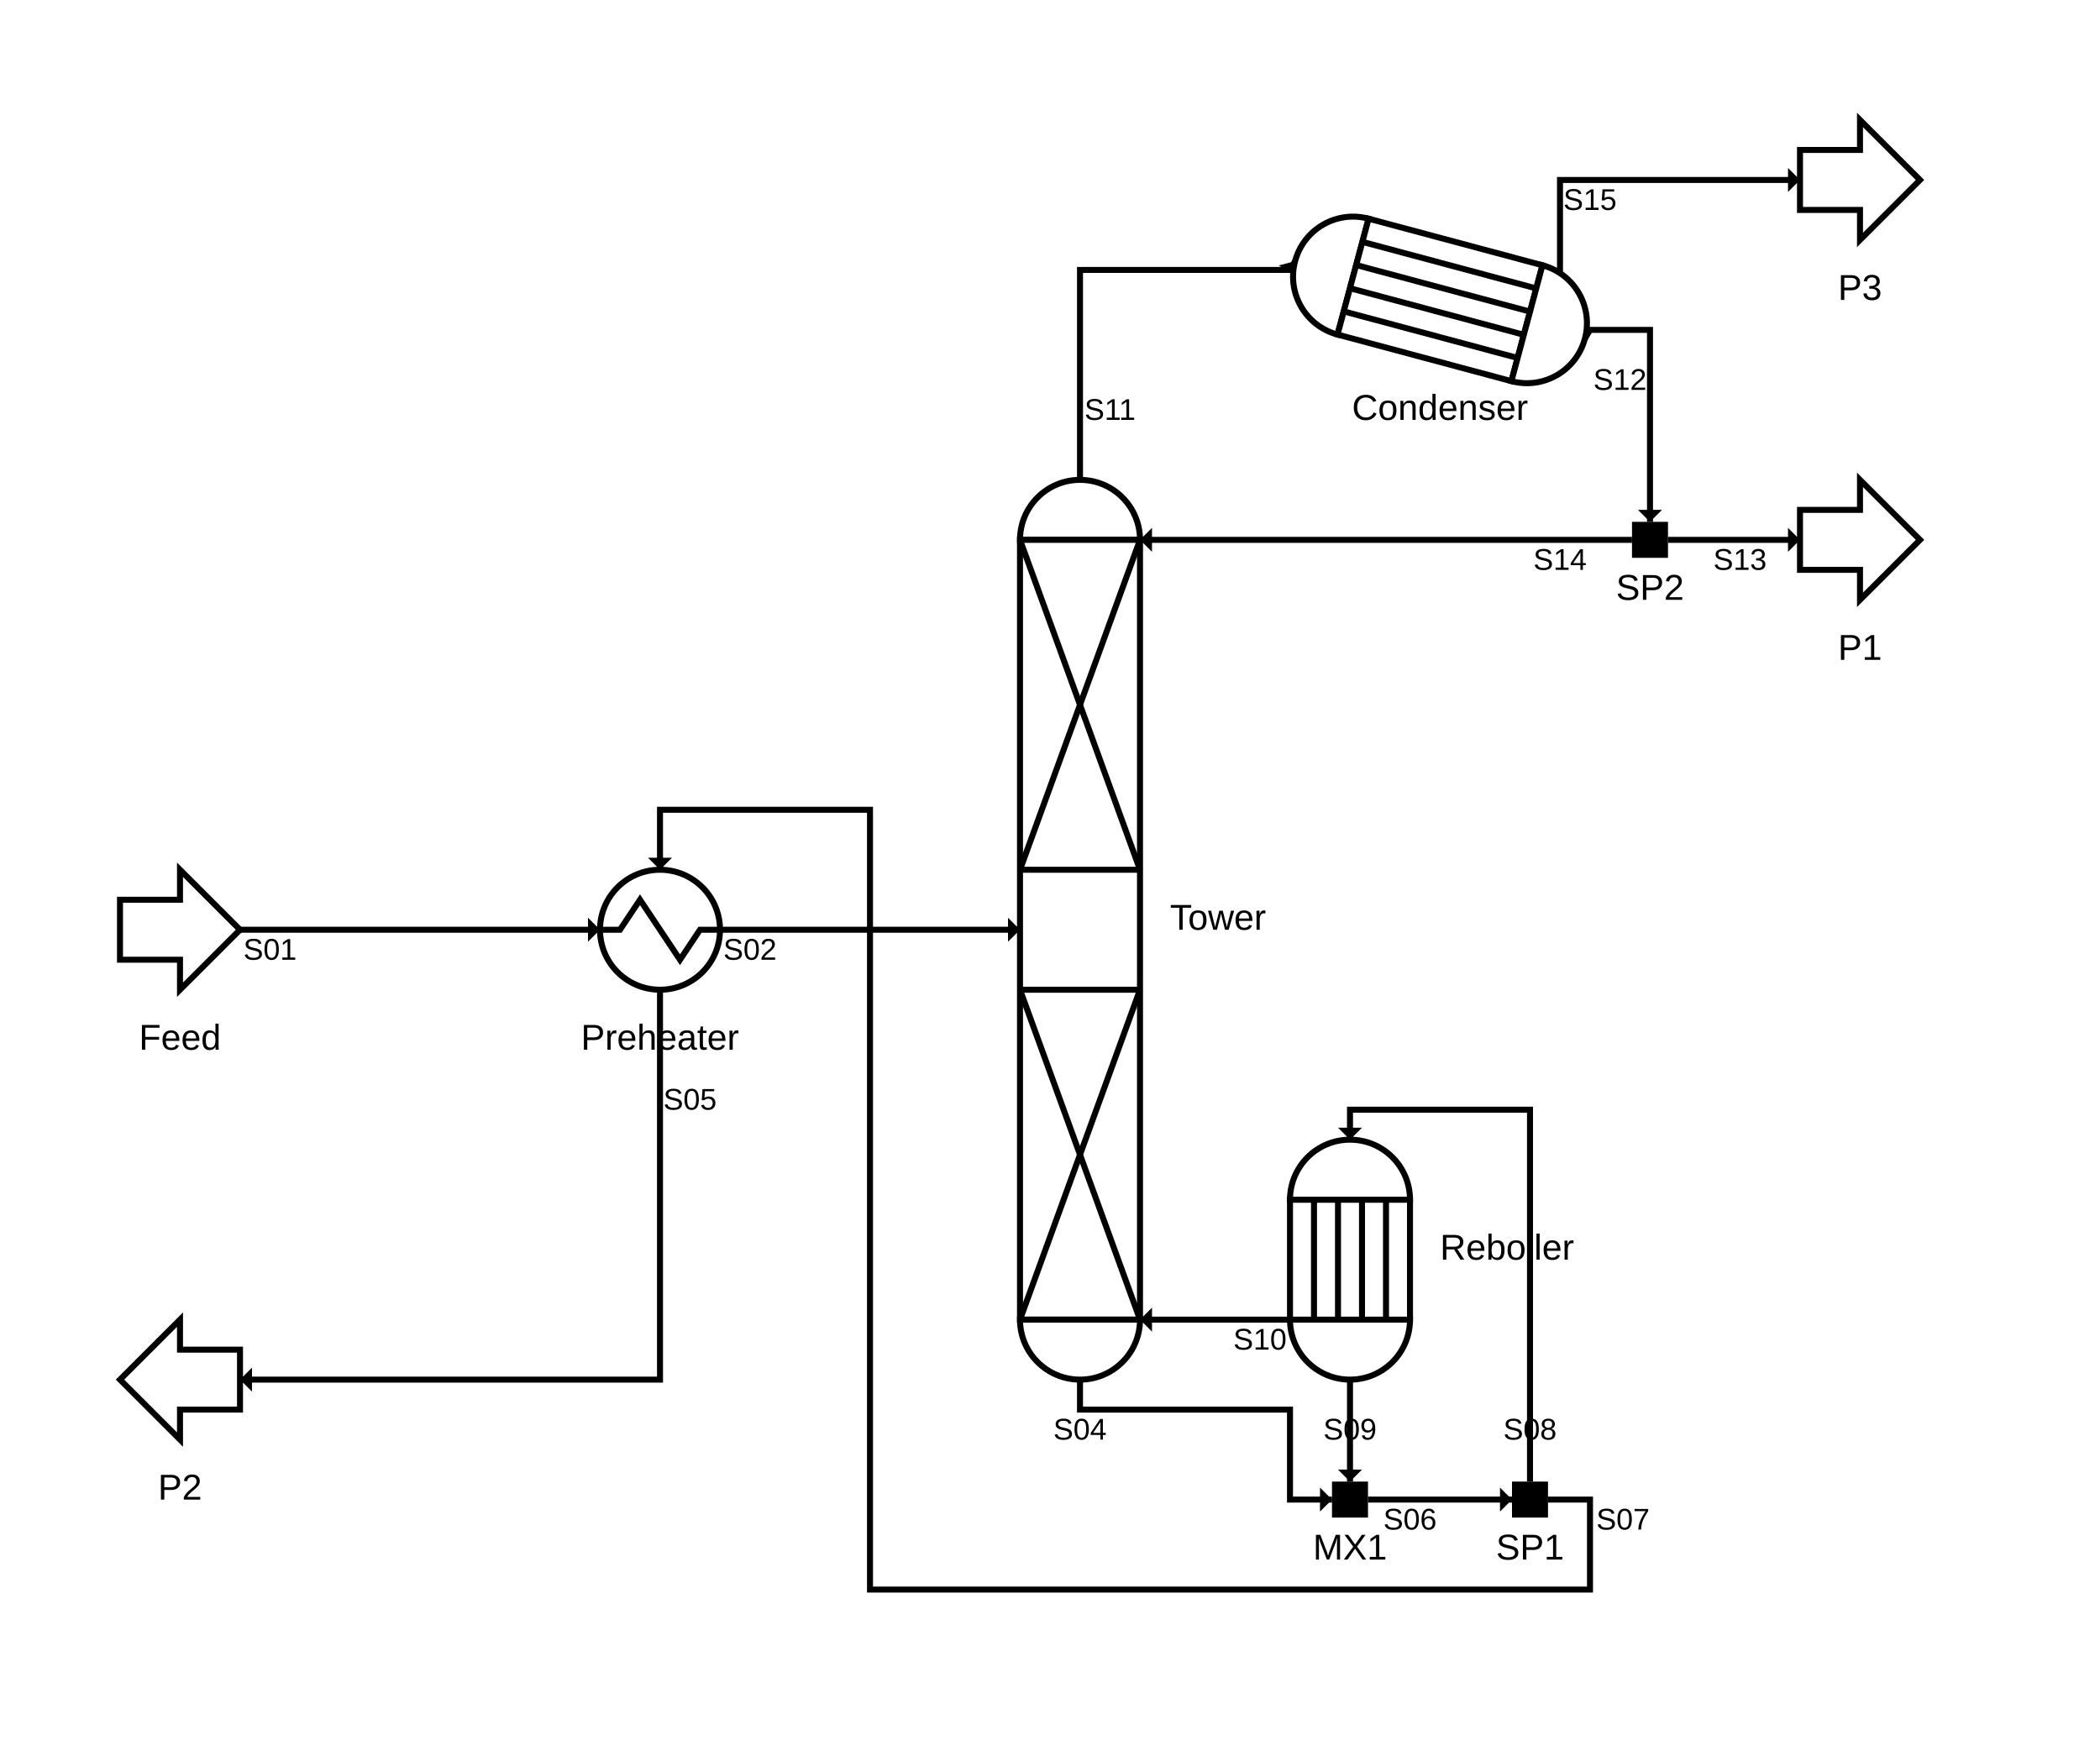
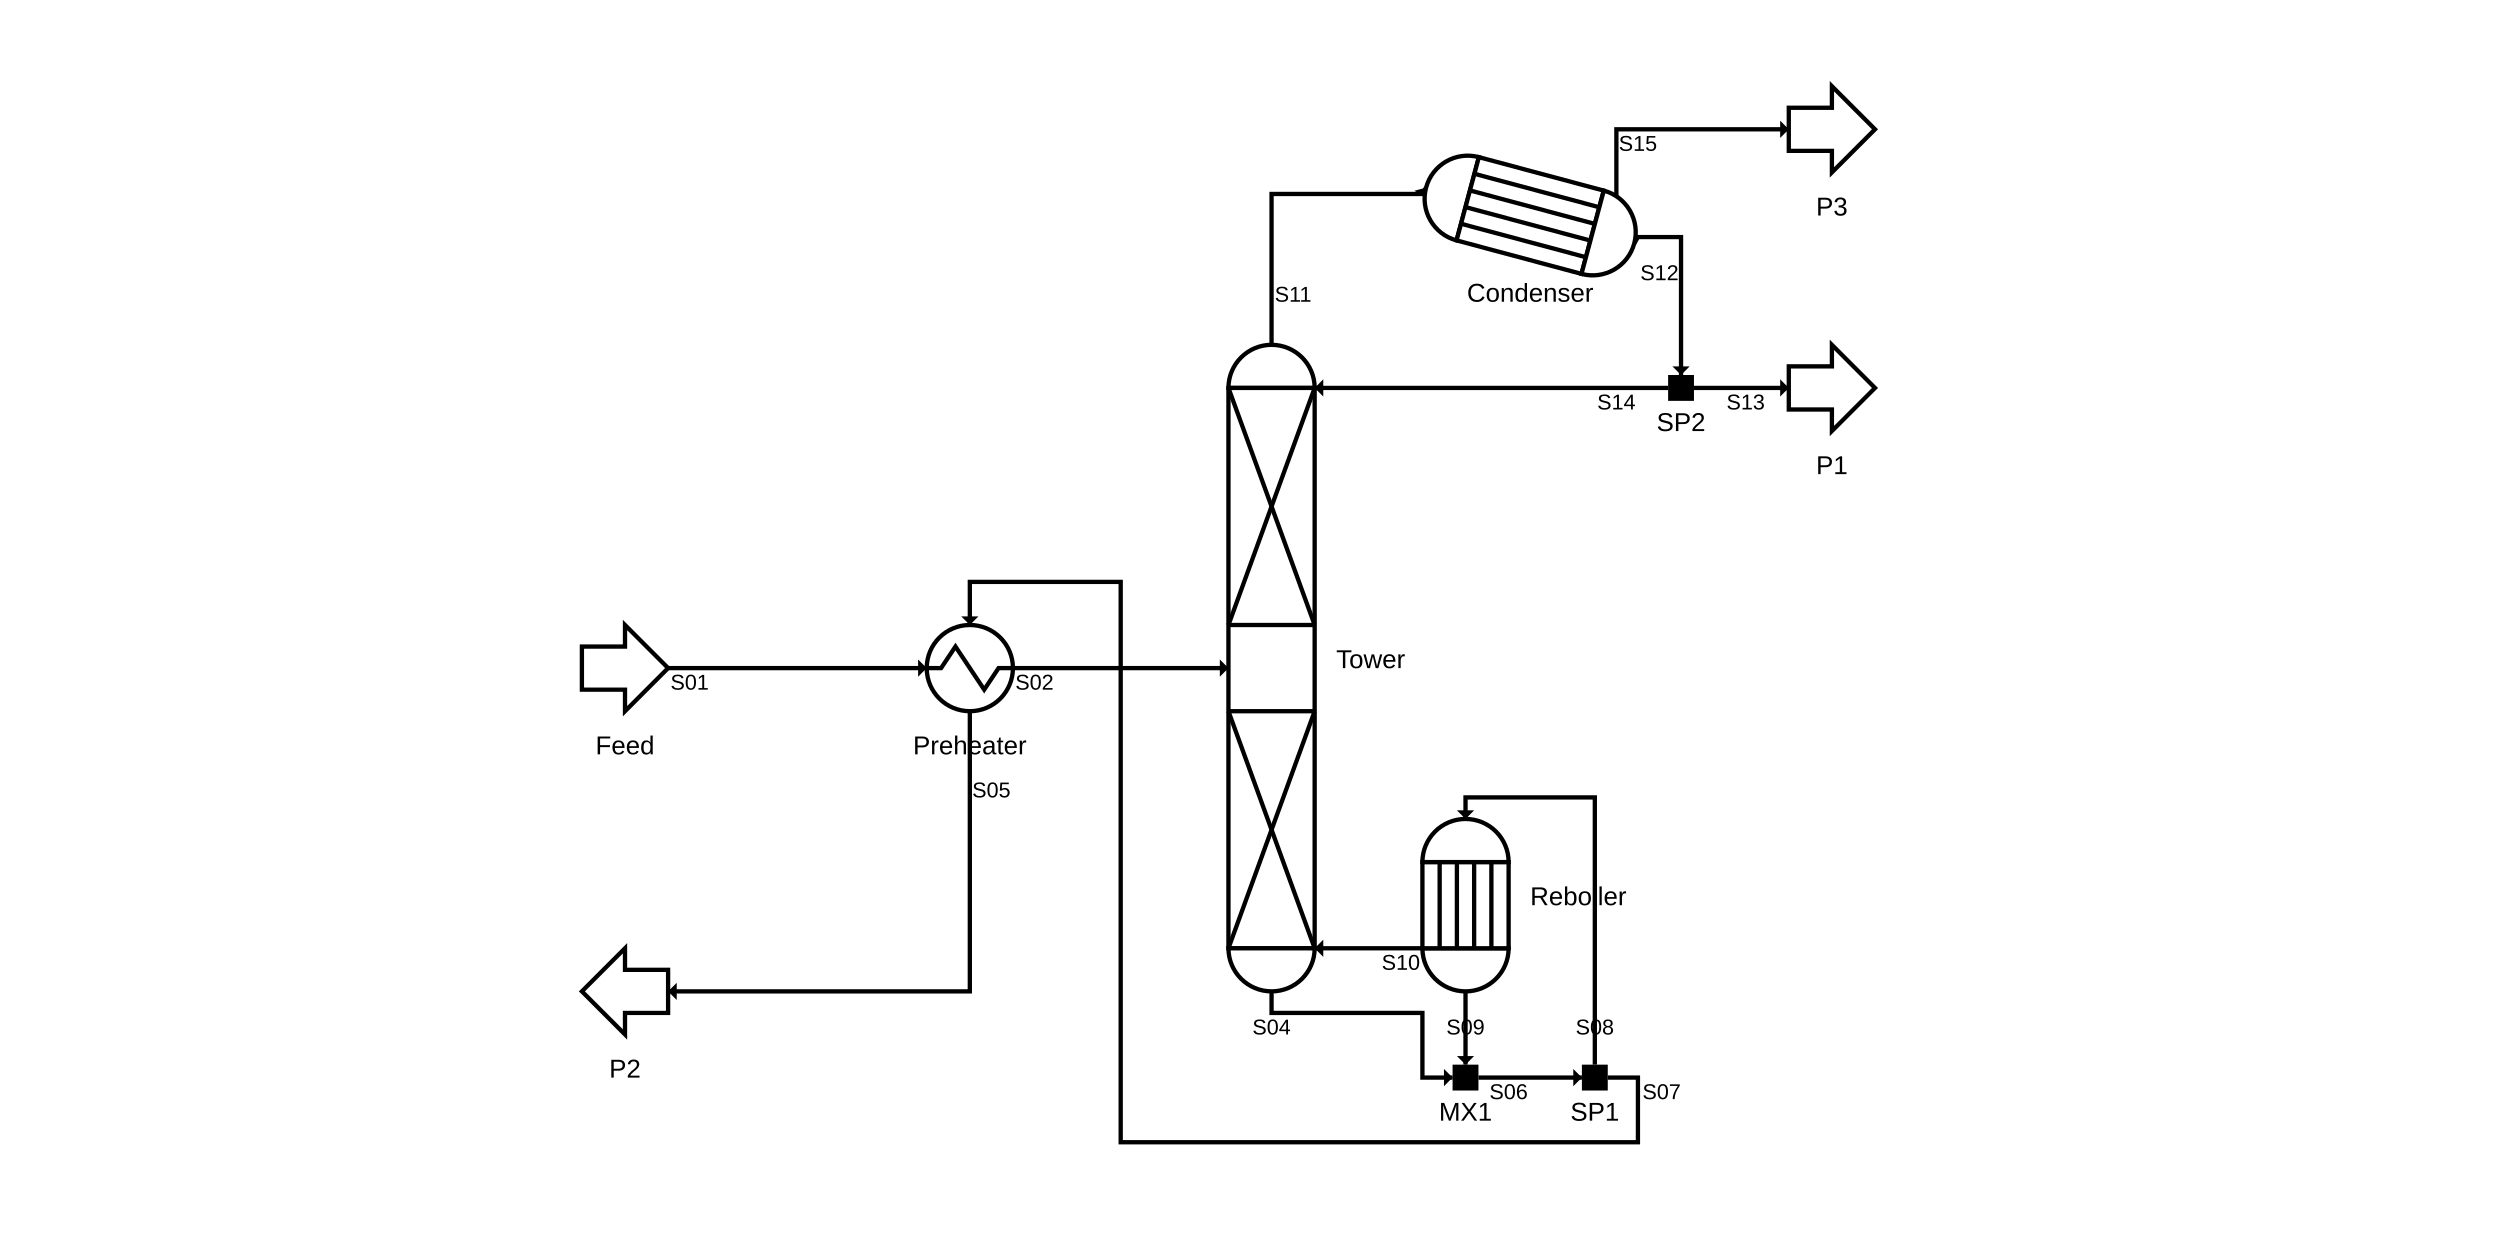
- <svg xmlns="http://www.w3.org/2000/svg" baseProfile="full" height="580px" style="background-color:rgb(255, 255, 255)" version="1.1" viewBox="-40,-40,700.0,580" width="700.0px">
+ <svg xmlns="http://www.w3.org/2000/svg" baseProfile="full" height="640px" style="background-color:rgb(255, 255, 255)" version="1.1" viewBox="-40,-40,700.0,580" width="1280px">
  <defs>
    <marker id="id4" markerHeight="4" markerWidth="4" orient="auto" refX="2" refY="2">
      <path d="M0,0 V4 L2,2 Z" stroke-width="1" />
    </marker>
  </defs>
  <g id="S01">
    <path d="M 40 270.0  L 40 270  L 160 270 " fill="none" marker-end="url(#id4)" stroke="rgb(0, 0, 0)" stroke-width="2" />
    <text fill="rgb(0, 0, 0)" font-family="Arial" font-size="10" text-anchor="middle" x="50" y="280">S01</text>
  </g>
  <g id="S02">
    <path d="M 200 270.0  L 200 270  L 300 270 " fill="none" marker-end="url(#id4)" stroke="rgb(0, 0, 0)" stroke-width="2" />
    <text fill="rgb(0, 0, 0)" font-family="Arial" font-size="10" text-anchor="middle" x="210" y="280">S02</text>
  </g>
  <g id="S04">
    <path d="M 320.0 420  L 320 420  L 320 430  L 390 430  L 390 460  L 400 460  L 404.0 460.0 " fill="none" marker-end="url(#id4)" stroke="rgb(0, 0, 0)" stroke-width="2" />
    <text fill="rgb(0, 0, 0)" font-family="Arial" font-size="10" text-anchor="middle" x="320" y="440">S04</text>
  </g>
  <g id="S05">
    <path d="M 180.0 290  L 180 290  L 180 420  L 40 420 " fill="none" marker-end="url(#id4)" stroke="rgb(0, 0, 0)" stroke-width="2" />
    <text fill="rgb(0, 0, 0)" font-family="Arial" font-size="10" text-anchor="middle" x="190" y="330">S05</text>
  </g>
  <g id="S06">
    <path d="M 416.0 460.0  L 420 460  L 460 460  L 464.0 460.0 " fill="none" marker-end="url(#id4)" stroke="rgb(0, 0, 0)" stroke-width="2" />
    <text fill="rgb(0, 0, 0)" font-family="Arial" font-size="10" text-anchor="middle" x="430" y="470">S06</text>
  </g>
  <g id="S08">
    <path d="M 470.0 454.0  L 470 450  L 470 330  L 410 330  L 410 340 " fill="none" marker-end="url(#id4)" stroke="rgb(0, 0, 0)" stroke-width="2" />
    <text fill="rgb(0, 0, 0)" font-family="Arial" font-size="10" text-anchor="middle" x="470" y="440">S08</text>
  </g>
  <g id="S09">
    <path d="M 410.0 420  L 410 420  L 410 450  L 410.0 454.0 " fill="none" marker-end="url(#id4)" stroke="rgb(0, 0, 0)" stroke-width="2" />
    <text fill="rgb(0, 0, 0)" font-family="Arial" font-size="10" text-anchor="middle" x="410" y="440">S09</text>
  </g>
  <g id="S10">
    <path d="M 390 400.0  L 390 400  L 340 400 " fill="none" marker-end="url(#id4)" stroke="rgb(0, 0, 0)" stroke-width="2" />
    <text fill="rgb(0, 0, 0)" font-family="Arial" font-size="10" text-anchor="middle" x="380" y="410">S10</text>
  </g>
  <g id="S11">
    <path d="M 320.0 120  L 320 120  L 320 50  L 390 50  L 391.704 47.059 " fill="none" marker-end="url(#id4)" stroke="rgb(0, 0, 0)" stroke-width="2" />
    <text fill="rgb(0, 0, 0)" font-family="Arial" font-size="10" text-anchor="middle" x="330" y="100">S11</text>
  </g>
  <g id="S12">
    <path d="M 488.296 72.941  L 490 70  L 510 70  L 510 130  L 510.0 134.0 " fill="none" marker-end="url(#id4)" stroke="rgb(0, 0, 0)" stroke-width="2" />
    <text fill="rgb(0, 0, 0)" font-family="Arial" font-size="10" text-anchor="middle" x="500" y="90">S12</text>
  </g>
  <g id="S13">
    <path d="M 516.0 140.0  L 520 140  L 560 140 " fill="none" marker-end="url(#id4)" stroke="rgb(0, 0, 0)" stroke-width="2" />
    <text fill="rgb(0, 0, 0)" font-family="Arial" font-size="10" text-anchor="middle" x="540" y="150">S13</text>
  </g>
  <g id="S14">
    <path d="M 504.0 140.0  L 500 140  L 340 140 " fill="none" marker-end="url(#id4)" stroke="rgb(0, 0, 0)" stroke-width="2" />
    <text fill="rgb(0, 0, 0)" font-family="Arial" font-size="10" text-anchor="middle" x="480" y="150">S14</text>
  </g>
  <g id="S15">
    <path d="M 478.984 49.74  L 480 50  L 480 20  L 560 20 " fill="none" marker-end="url(#id4)" stroke="rgb(0, 0, 0)" stroke-width="2" />
    <text fill="rgb(0, 0, 0)" font-family="Arial" font-size="10" text-anchor="middle" x="490" y="30">S15</text>
  </g>
  <g id="S07">
    <path d="M 476.0 460.0  L 490.0 460.0  L 490.0 490.0  L 250.0 490.0  L 250.0 230.0  L 180.0 230.0  L 180.0 250 " fill="none" marker-end="url(#id4)" stroke="rgb(0, 0, 0)" stroke-width="2" />
    <text fill="rgb(0, 0, 0)" font-family="Arial" font-size="10" text-anchor="middle" x="501.0" y="470.0">S07</text>
  </g>
  <g id="FeedT">
    <path d="M 0 260.0  L 20.0 260.0  L 20.0 250  L 40 270.0  L 20.0 290  L 20.0 280.0  L 0 280.0  Z" fill="rgb(255, 255, 255)" stroke="rgb(0, 0, 0)" stroke-width="2" />
  </g>
  <g id="Feed">
    <text fill="rgb(0, 0, 0)" font-family="Arial" font-size="12" text-anchor="middle" x="20.0" y="310">Feed</text>
  </g>
  <g id="PreheaterT">
    <circle cx="180.0" cy="270.0" fill="rgb(255, 255, 255)" r="20.0" stroke="rgb(0, 0, 0)" stroke-width="2" />
    <path d="M 160 270.0  L 166.667 270.0  L 173.333 260.0  L 186.667 280.0  L 193.333 270.0  L 200 270.0 " fill="none" stroke="rgb(0, 0, 0)" stroke-width="2" />
  </g>
  <g id="Preheater">
    <text fill="rgb(0, 0, 0)" font-family="Arial" font-size="12" text-anchor="middle" x="180.0" y="310">Preheater</text>
  </g>
  <g id="TowerT">
    <path d="M 320.0 140.0  L 300.0 140.0  A 20.0 20.0 0 1,1 340.0 140.0 Z" fill="rgb(255, 255, 255)" stroke="rgb(0, 0, 0)" stroke-width="2" />
    <rect fill="rgb(255, 255, 255)" height="260.0" stroke="rgb(0, 0, 0)" stroke-width="2" width="40" x="300" y="140.0" />
    <path d="M 320.0 400.0  L 340.0 400.0  A 20.0 20.0 0 1,1 300.0 400.0 Z" fill="rgb(255, 255, 255)" stroke="rgb(0, 0, 0)" stroke-width="2" />
    <line stroke="rgb(0, 0, 0)" stroke-width="2" x1="300" x2="340" y1="140.0" y2="250.0" />
    <line stroke="rgb(0, 0, 0)" stroke-width="2" x1="340" x2="300" y1="140.0" y2="250.0" />
    <line stroke="rgb(0, 0, 0)" stroke-width="2" x1="300" x2="340" y1="250.0" y2="250.0" />
    <line stroke="rgb(0, 0, 0)" stroke-width="2" x1="300" x2="340" y1="290.0" y2="400.0" />
    <line stroke="rgb(0, 0, 0)" stroke-width="2" x1="340" x2="300" y1="290.0" y2="400.0" />
    <line stroke="rgb(0, 0, 0)" stroke-width="2" x1="300" x2="340" y1="290.0" y2="290.0" />
  </g>
  <g id="Tower">
    <text fill="rgb(0, 0, 0)" font-family="Arial" font-size="12" text-anchor="start" x="350" y="270.0">Tower</text>
  </g>
  <g id="MX1T">
    <rect fill="rgb(0, 0, 0)" height="10" stroke="rgb(0, 0, 0)" stroke-width="2" width="10" x="405" y="455" />
  </g>
  <g id="MX1">
    <text fill="rgb(0, 0, 0)" font-family="Arial" font-size="12" text-anchor="middle" x="410.0" y="480">MX1</text>
  </g>
  <g id="SP1T">
    <rect fill="rgb(0, 0, 0)" height="10" stroke="rgb(0, 0, 0)" stroke-width="2" width="10" x="465" y="455" />
  </g>
  <g id="SP1">
    <text fill="rgb(0, 0, 0)" font-family="Arial" font-size="12" text-anchor="middle" x="470.0" y="480">SP1</text>
  </g>
  <g id="ReboilerT" transform="translate(0,380.0) scale(1,-1) translate(0,-380.0)">
    <path d="M 410.0 360.0  L 390.0 360.0  A 20.0 20.0 0 1,1 430.0 360.0 Z" fill="rgb(255, 255, 255)" stroke="rgb(0, 0, 0)" stroke-width="2" />
    <rect fill="rgb(255, 255, 255)" height="40" stroke="rgb(0, 0, 0)" stroke-width="2" width="40" x="390" y="360" />
    <path d="M 410.0 400.0  L 430.0 400.0  A 20.0 20.0 0 1,1 390.0 400.0 Z" fill="rgb(255, 255, 255)" stroke="rgb(0, 0, 0)" stroke-width="2" />
    <line stroke="rgb(0, 0, 0)" stroke-width="2" x1="398.0" x2="398.0" y1="360" y2="400" />
    <line stroke="rgb(0, 0, 0)" stroke-width="2" x1="406.0" x2="406.0" y1="360" y2="400" />
    <line stroke="rgb(0, 0, 0)" stroke-width="2" x1="414.0" x2="414.0" y1="360" y2="400" />
    <line stroke="rgb(0, 0, 0)" stroke-width="2" x1="422.0" x2="422.0" y1="360" y2="400" />
  </g>
  <g id="Reboiler">
    <text fill="rgb(0, 0, 0)" font-family="Arial" font-size="12" text-anchor="start" x="440" y="380.0">Reboiler</text>
  </g>
  <g id="CondenserT" transform="rotate(15,440.0,60.0 ) ">
    <path d="M 410.0 60.0  L 410.0 80.0  A 20.0 20.0 0 1,1 410.0 40.0 Z" fill="rgb(255, 255, 255)" stroke="rgb(0, 0, 0)" stroke-width="2" />
    <rect fill="rgb(255, 255, 255)" height="40" stroke="rgb(0, 0, 0)" stroke-width="2" width="60.0" x="410.0" y="40" />
    <path d="M 470.0 60.0  L 470.0 40.0  A 20.0 20.0 0 1,1 470.0 80.0 Z" fill="rgb(255, 255, 255)" stroke="rgb(0, 0, 0)" stroke-width="2" />
    <line stroke="rgb(0, 0, 0)" stroke-width="2" x1="410.0" x2="470.0" y1="48.0" y2="48.0" />
    <line stroke="rgb(0, 0, 0)" stroke-width="2" x1="410.0" x2="470.0" y1="56.0" y2="56.0" />
    <line stroke="rgb(0, 0, 0)" stroke-width="2" x1="410.0" x2="470.0" y1="64.0" y2="64.0" />
    <line stroke="rgb(0, 0, 0)" stroke-width="2" x1="410.0" x2="470.0" y1="72.0" y2="72.0" />
  </g>
  <g id="Condenser">
    <text fill="rgb(0, 0, 0)" font-family="Arial" font-size="12" text-anchor="middle" x="440.0" y="100">Condenser</text>
  </g>
  <g id="SP2T" transform="rotate(90,510.0,140.0 ) ">
    <rect fill="rgb(0, 0, 0)" height="10" stroke="rgb(0, 0, 0)" stroke-width="2" width="10" x="505" y="135" />
  </g>
  <g id="SP2">
    <text fill="rgb(0, 0, 0)" font-family="Arial" font-size="12" text-anchor="middle" x="510.0" y="160">SP2</text>
  </g>
  <g id="P1T">
    <path d="M 560 130.0  L 580.0 130.0  L 580.0 120  L 600 140.0  L 580.0 160  L 580.0 150.0  L 560 150.0  Z" fill="rgb(255, 255, 255)" stroke="rgb(0, 0, 0)" stroke-width="2" />
  </g>
  <g id="P1">
    <text fill="rgb(0, 0, 0)" font-family="Arial" font-size="12" text-anchor="middle" x="580.0" y="180">P1</text>
  </g>
  <g id="P2T" transform="translate(20.0,0) scale(-1,1) translate(-20.0,0)">
    <path d="M 0 410.0  L 20.0 410.0  L 20.0 400  L 40 420.0  L 20.0 440  L 20.0 430.0  L 0 430.0  Z" fill="rgb(255, 255, 255)" stroke="rgb(0, 0, 0)" stroke-width="2" />
  </g>
  <g id="P2">
    <text fill="rgb(0, 0, 0)" font-family="Arial" font-size="12" text-anchor="middle" x="20.0" y="460">P2</text>
  </g>
  <g id="P3T">
    <path d="M 560 10.0  L 580.0 10.0  L 580.0 0  L 600 20.0  L 580.0 40  L 580.0 30.0  L 560 30.0  Z" fill="rgb(255, 255, 255)" stroke="rgb(0, 0, 0)" stroke-width="2" />
  </g>
  <g id="P3">
    <text fill="rgb(0, 0, 0)" font-family="Arial" font-size="12" text-anchor="middle" x="580.0" y="60">P3</text>
  </g>
</svg>
